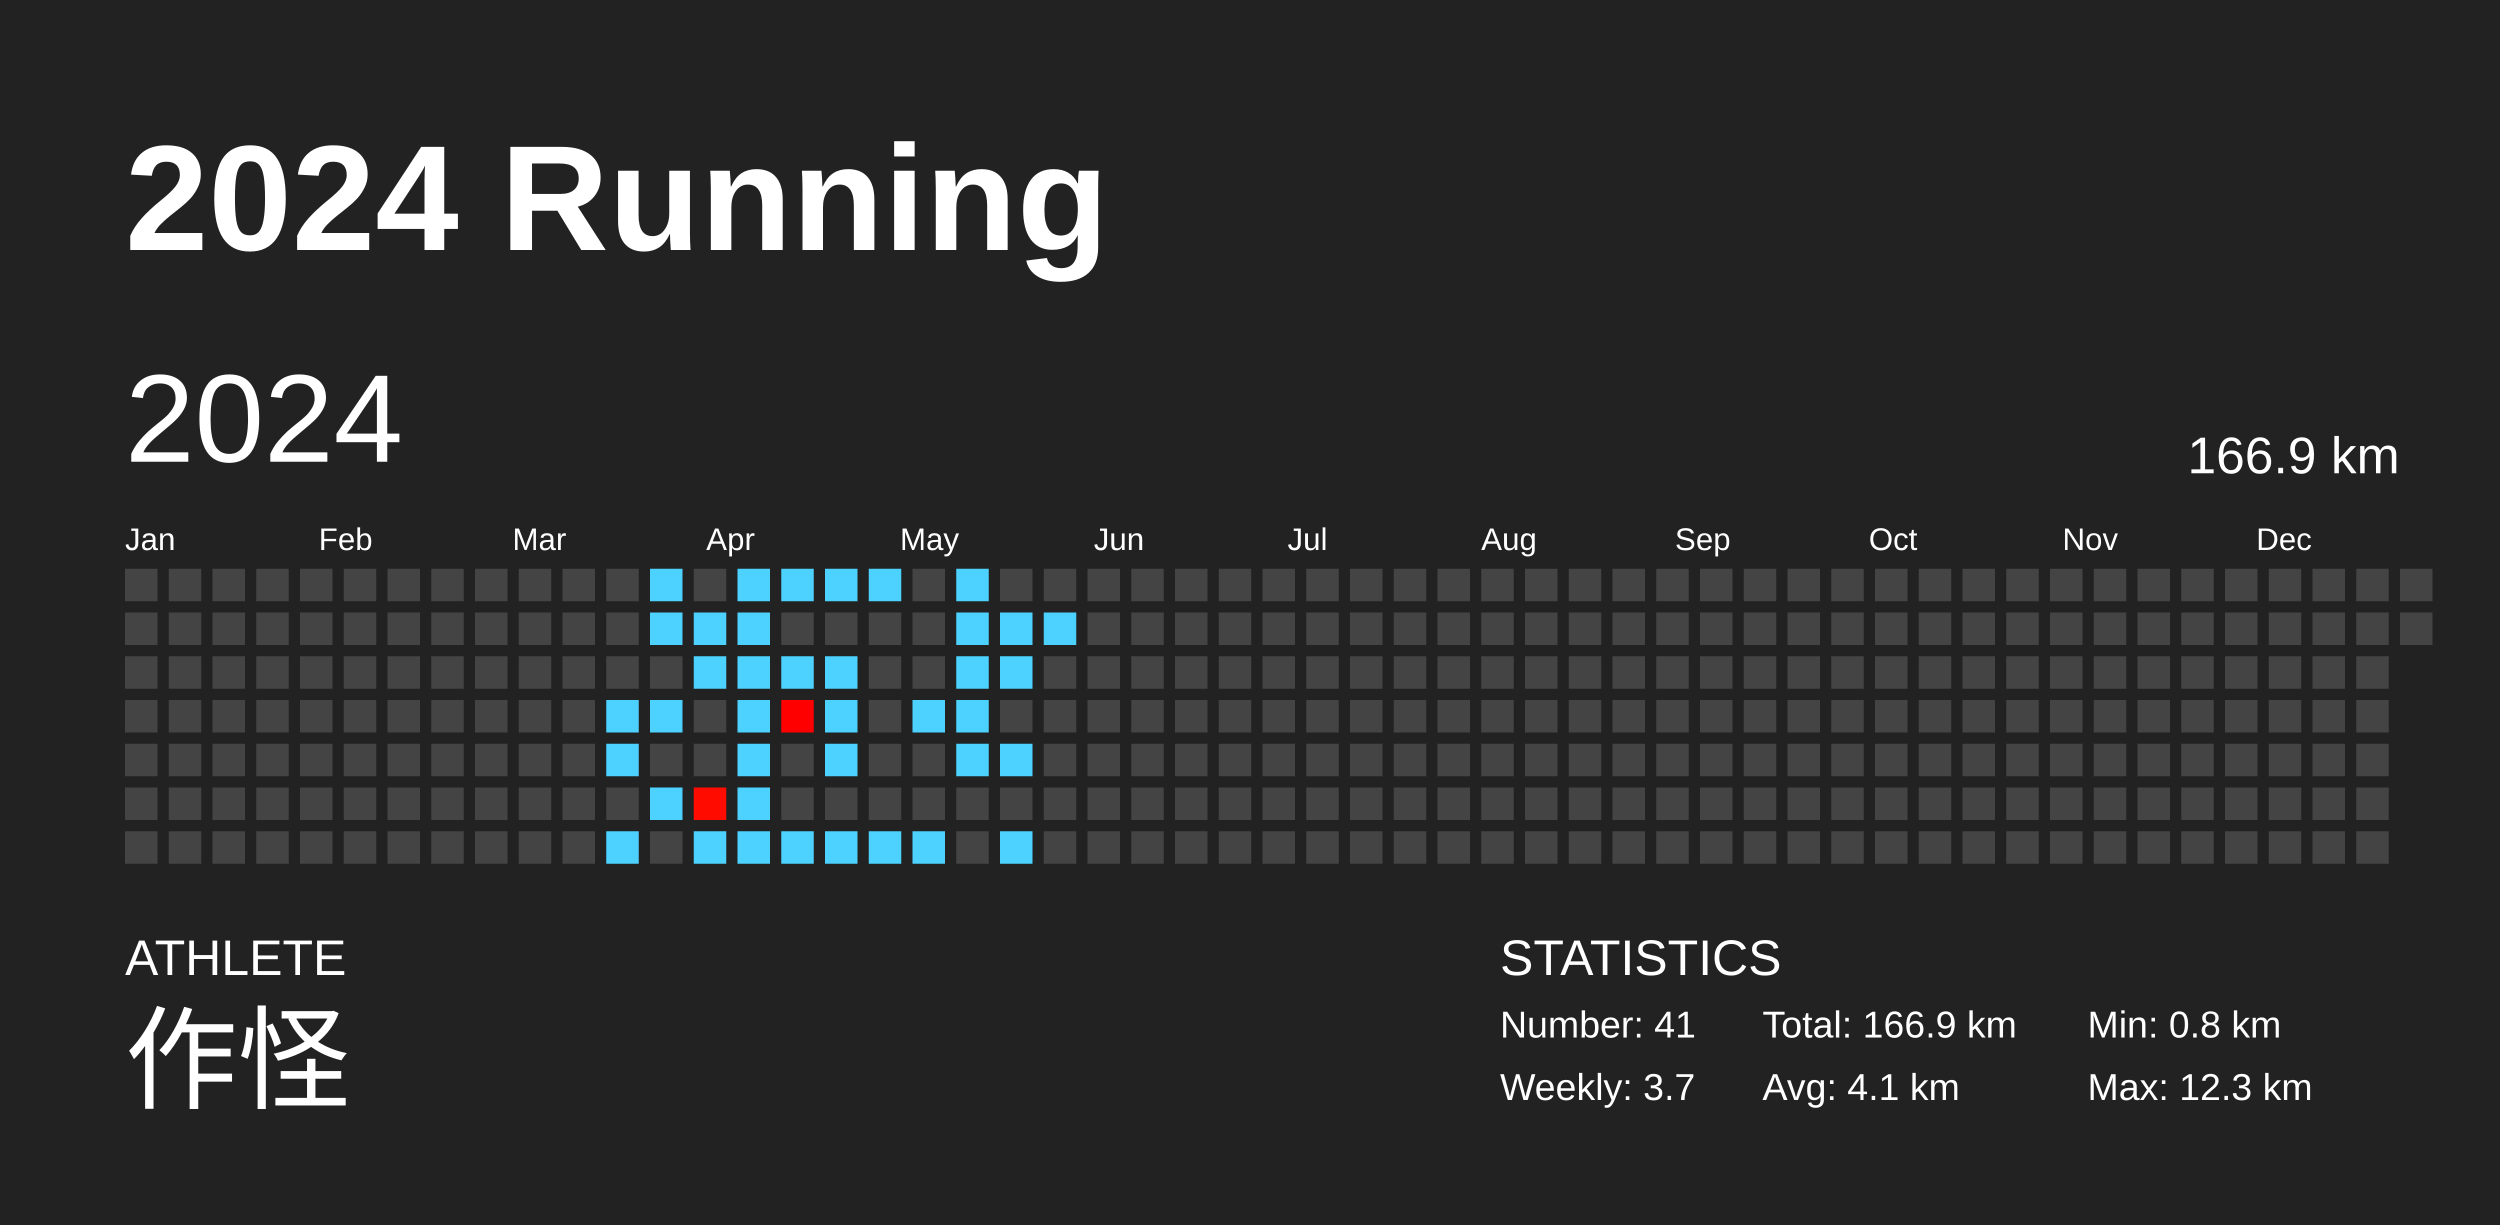
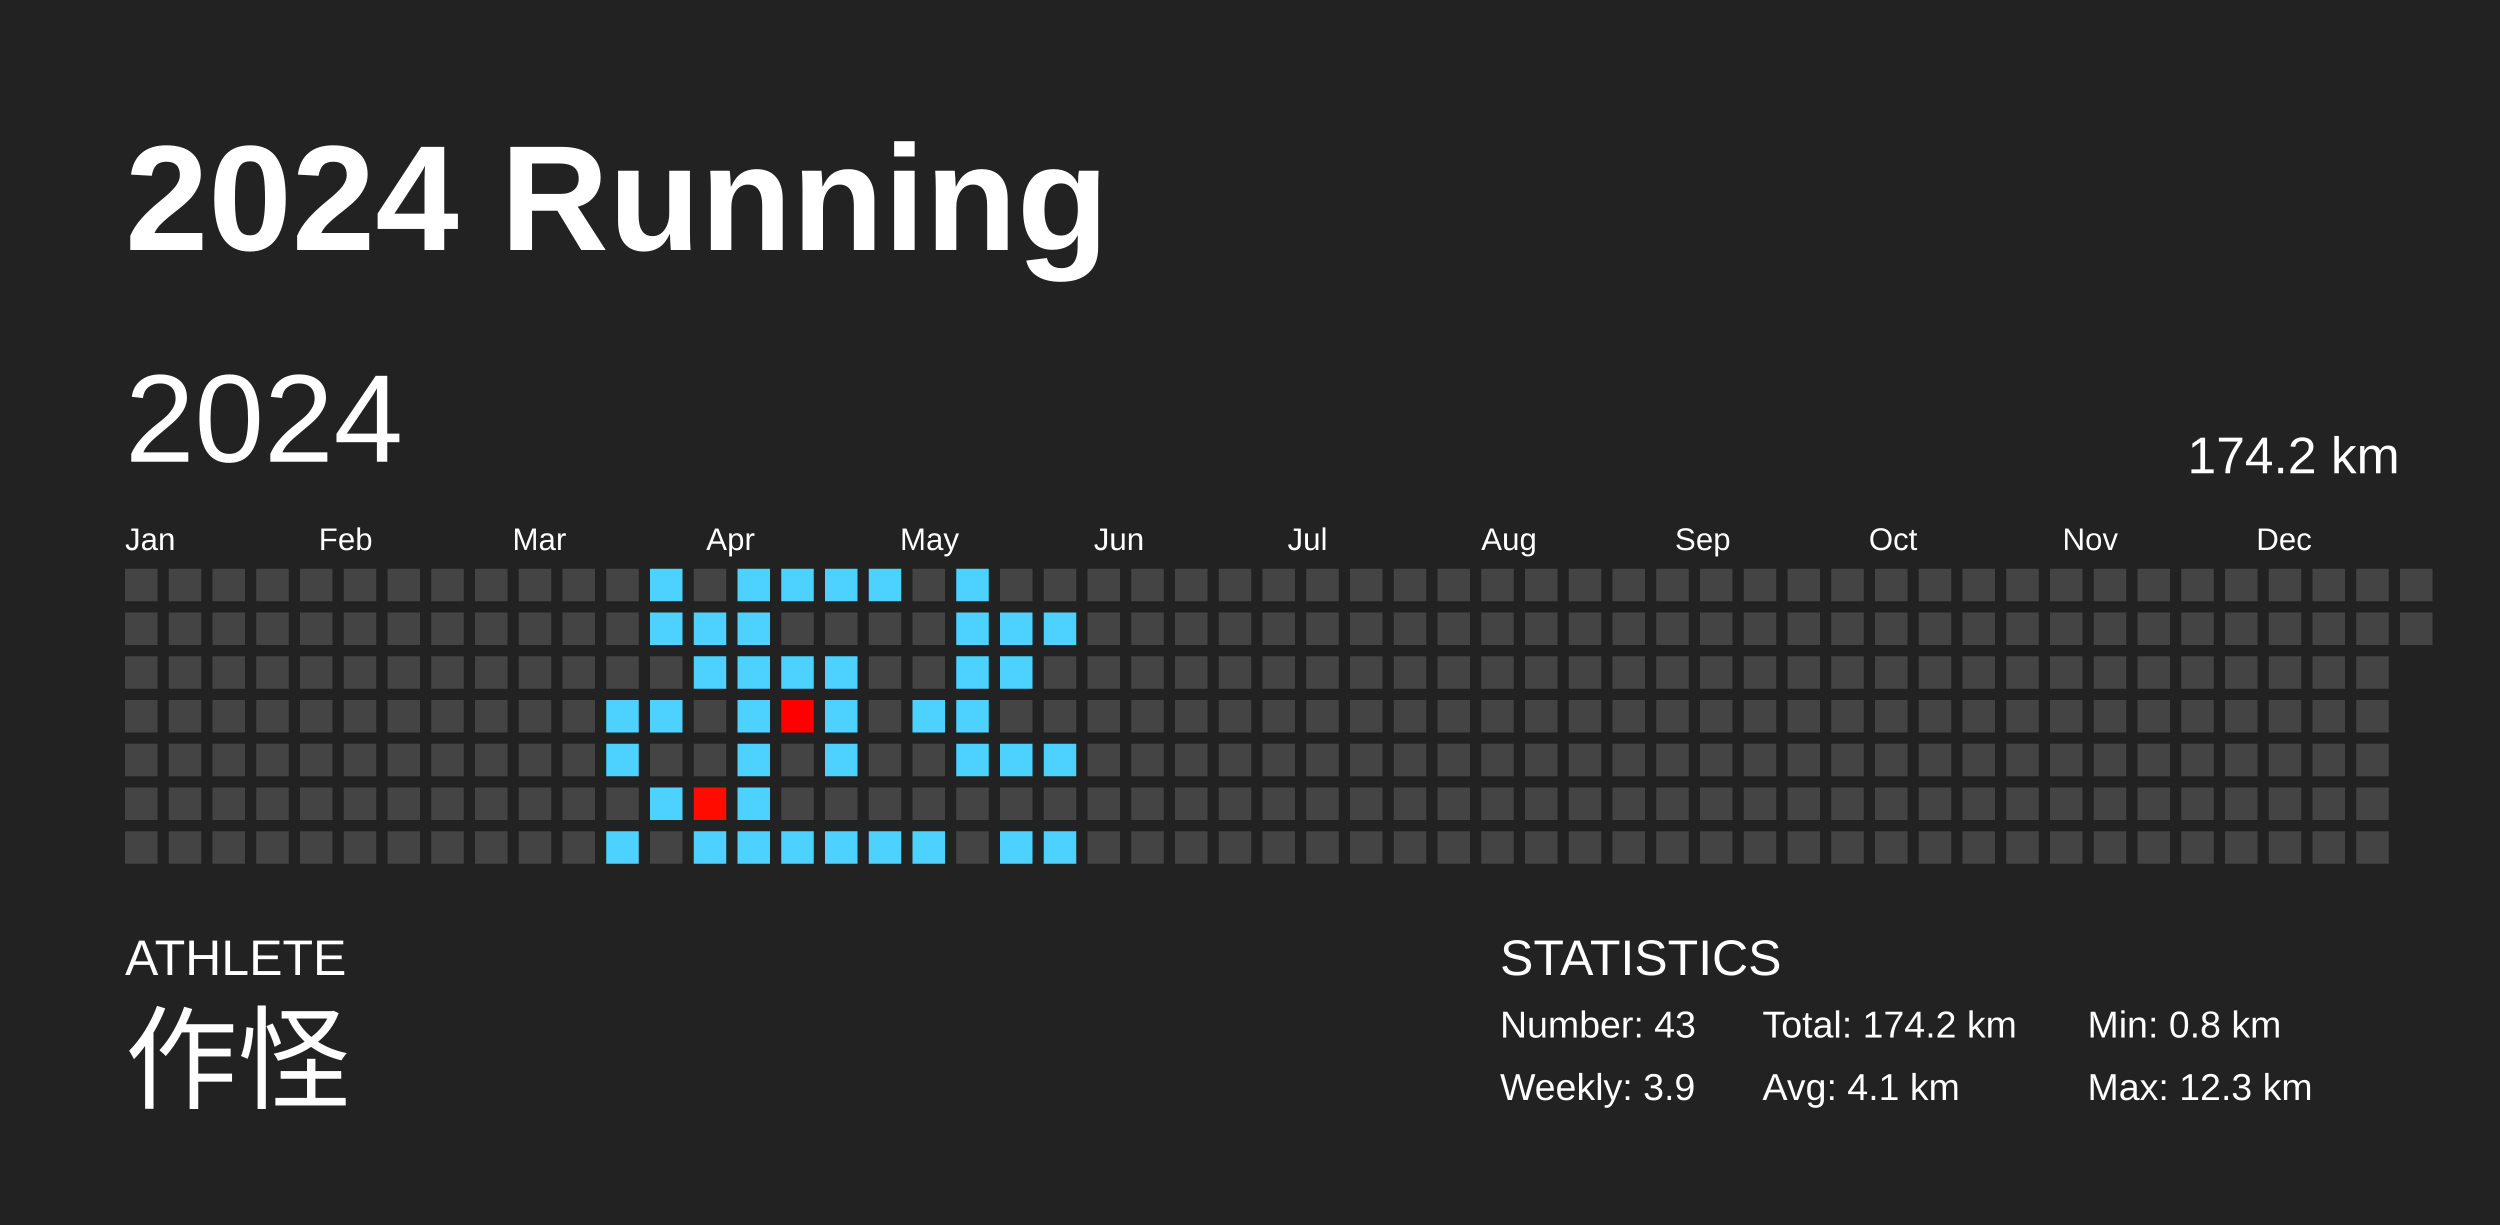
<svg xmlns="http://www.w3.org/2000/svg" baseProfile="full" height="98mm" version="1.1" viewBox="0,0,200,98" width="200mm">
  <defs />
  <rect fill="#222222" height="98" width="200" x="0" y="0" />
  <text fill="#FFFFFF" style="font-size:12px; font-family:Arial; font-weight:bold;" x="10" y="20">2024 Running</text>
  <text fill="#FFFFFF" style="font-size:4px; font-family:Arial" x="10" y="78">ATHLETE</text>
  <text fill="#FFFFFF" style="font-size:9px; font-family:Arial" x="10" y="88">作怪</text>
  <text fill="#FFFFFF" style="font-size:4px; font-family:Arial" x="120" y="78">STATISTICS</text>
-   <text fill="#FFFFFF" style="font-size:3px; font-family:Arial" x="120" y="83">Number: 41</text>
-   <text fill="#FFFFFF" style="font-size:3px; font-family:Arial" x="120" y="88">Weekly: 3.7</text>
-   <text fill="#FFFFFF" style="font-size:3px; font-family:Arial" x="141" y="83">Total: 166.9 km</text>
+   <text fill="#FFFFFF" style="font-size:3px; font-family:Arial" x="120" y="83">Number: 43</text>
+   <text fill="#FFFFFF" style="font-size:3px; font-family:Arial" x="120" y="88">Weekly: 3.9</text>
+   <text fill="#FFFFFF" style="font-size:3px; font-family:Arial" x="141" y="83">Total: 174.2 km</text>
  <text fill="#FFFFFF" style="font-size:3px; font-family:Arial" x="141" y="88">Avg: 4.1 km</text>
  <text fill="#FFFFFF" style="font-size:3px; font-family:Arial" x="167" y="83">Min: 0.8 km</text>
  <text fill="#FFFFFF" style="font-size:3px; font-family:Arial" x="167" y="88">Max: 12.3 km</text>
  <text dominant-baseline="hanging" fill="#FFFFFF" style="font-size:10.0px; font-family:Arial;" x="10" y="30">2024</text>
-   <text dominant-baseline="hanging" fill="#FFFFFF" style="font-size:4.125px; font-family:Arial;" x="175" y="35">166.9 km</text>
+   <text dominant-baseline="hanging" fill="#FFFFFF" style="font-size:4.125px; font-family:Arial;" x="175" y="35">174.2 km</text>
  <text fill="#FFFFFF" style="font-size:2.5px; font-family:Arial" x="10.0" y="44">Jan</text>
  <text fill="#FFFFFF" style="font-size:2.5px; font-family:Arial" x="25.5" y="44">Feb</text>
  <text fill="#FFFFFF" style="font-size:2.5px; font-family:Arial" x="41.0" y="44">Mar</text>
  <text fill="#FFFFFF" style="font-size:2.5px; font-family:Arial" x="56.5" y="44">Apr</text>
  <text fill="#FFFFFF" style="font-size:2.5px; font-family:Arial" x="72.0" y="44">May</text>
  <text fill="#FFFFFF" style="font-size:2.5px; font-family:Arial" x="87.5" y="44">Jun</text>
  <text fill="#FFFFFF" style="font-size:2.5px; font-family:Arial" x="103.0" y="44">Jul</text>
  <text fill="#FFFFFF" style="font-size:2.5px; font-family:Arial" x="118.5" y="44">Aug</text>
  <text fill="#FFFFFF" style="font-size:2.5px; font-family:Arial" x="134.0" y="44">Sep</text>
  <text fill="#FFFFFF" style="font-size:2.5px; font-family:Arial" x="149.5" y="44">Oct</text>
  <text fill="#FFFFFF" style="font-size:2.5px; font-family:Arial" x="165.0" y="44">Nov</text>
  <text fill="#FFFFFF" style="font-size:2.5px; font-family:Arial" x="180.5" y="44">Dec</text>
  <rect fill="#444444" height="2.6" width="2.6" x="10.0" y="45.5" />
  <rect fill="#444444" height="2.6" width="2.6" x="10.0" y="49.0" />
  <rect fill="#444444" height="2.6" width="2.6" x="10.0" y="52.5" />
  <rect fill="#444444" height="2.6" width="2.6" x="10.0" y="56.0" />
  <rect fill="#444444" height="2.6" width="2.6" x="10.0" y="59.5" />
  <rect fill="#444444" height="2.6" width="2.6" x="10.0" y="63.0" />
  <rect fill="#444444" height="2.6" width="2.6" x="10.0" y="66.5" />
  <rect fill="#444444" height="2.6" width="2.6" x="13.5" y="45.5" />
  <rect fill="#444444" height="2.6" width="2.6" x="13.5" y="49.0" />
  <rect fill="#444444" height="2.6" width="2.6" x="13.5" y="52.5" />
  <rect fill="#444444" height="2.6" width="2.6" x="13.5" y="56.0" />
  <rect fill="#444444" height="2.6" width="2.6" x="13.5" y="59.5" />
  <rect fill="#444444" height="2.6" width="2.6" x="13.5" y="63.0" />
  <rect fill="#444444" height="2.6" width="2.6" x="13.5" y="66.5" />
  <rect fill="#444444" height="2.6" width="2.6" x="17.0" y="45.5" />
  <rect fill="#444444" height="2.6" width="2.6" x="17.0" y="49.0" />
  <rect fill="#444444" height="2.6" width="2.6" x="17.0" y="52.5" />
  <rect fill="#444444" height="2.6" width="2.6" x="17.0" y="56.0" />
  <rect fill="#444444" height="2.6" width="2.6" x="17.0" y="59.5" />
  <rect fill="#444444" height="2.6" width="2.6" x="17.0" y="63.0" />
  <rect fill="#444444" height="2.6" width="2.6" x="17.0" y="66.5" />
  <rect fill="#444444" height="2.6" width="2.6" x="20.5" y="45.5" />
  <rect fill="#444444" height="2.6" width="2.6" x="20.5" y="49.0" />
  <rect fill="#444444" height="2.6" width="2.6" x="20.5" y="52.5" />
  <rect fill="#444444" height="2.6" width="2.6" x="20.5" y="56.0" />
  <rect fill="#444444" height="2.6" width="2.6" x="20.5" y="59.5" />
  <rect fill="#444444" height="2.6" width="2.6" x="20.5" y="63.0" />
  <rect fill="#444444" height="2.6" width="2.6" x="20.5" y="66.5" />
  <rect fill="#444444" height="2.6" width="2.6" x="24.0" y="45.5" />
  <rect fill="#444444" height="2.6" width="2.6" x="24.0" y="49.0" />
  <rect fill="#444444" height="2.6" width="2.6" x="24.0" y="52.5" />
  <rect fill="#444444" height="2.6" width="2.6" x="24.0" y="56.0" />
  <rect fill="#444444" height="2.6" width="2.6" x="24.0" y="59.5" />
  <rect fill="#444444" height="2.6" width="2.6" x="24.0" y="63.0" />
  <rect fill="#444444" height="2.6" width="2.6" x="24.0" y="66.5" />
  <rect fill="#444444" height="2.6" width="2.6" x="27.5" y="45.5" />
  <rect fill="#444444" height="2.6" width="2.6" x="27.5" y="49.0" />
  <rect fill="#444444" height="2.6" width="2.6" x="27.5" y="52.5" />
  <rect fill="#444444" height="2.6" width="2.6" x="27.5" y="56.0" />
  <rect fill="#444444" height="2.6" width="2.6" x="27.5" y="59.5" />
  <rect fill="#444444" height="2.6" width="2.6" x="27.5" y="63.0" />
  <rect fill="#444444" height="2.6" width="2.6" x="27.5" y="66.5" />
  <rect fill="#444444" height="2.6" width="2.6" x="31.0" y="45.5" />
  <rect fill="#444444" height="2.6" width="2.6" x="31.0" y="49.0" />
  <rect fill="#444444" height="2.6" width="2.6" x="31.0" y="52.5" />
  <rect fill="#444444" height="2.6" width="2.6" x="31.0" y="56.0" />
  <rect fill="#444444" height="2.6" width="2.6" x="31.0" y="59.5" />
  <rect fill="#444444" height="2.6" width="2.6" x="31.0" y="63.0" />
  <rect fill="#444444" height="2.6" width="2.6" x="31.0" y="66.5" />
  <rect fill="#444444" height="2.6" width="2.6" x="34.5" y="45.5" />
  <rect fill="#444444" height="2.6" width="2.6" x="34.5" y="49.0" />
  <rect fill="#444444" height="2.6" width="2.6" x="34.5" y="52.5" />
  <rect fill="#444444" height="2.6" width="2.6" x="34.5" y="56.0" />
  <rect fill="#444444" height="2.6" width="2.6" x="34.5" y="59.5" />
  <rect fill="#444444" height="2.6" width="2.6" x="34.5" y="63.0" />
  <rect fill="#444444" height="2.6" width="2.6" x="34.5" y="66.5" />
  <rect fill="#444444" height="2.6" width="2.6" x="38.0" y="45.5" />
  <rect fill="#444444" height="2.6" width="2.6" x="38.0" y="49.0" />
  <rect fill="#444444" height="2.6" width="2.6" x="38.0" y="52.5" />
  <rect fill="#444444" height="2.6" width="2.6" x="38.0" y="56.0" />
  <rect fill="#444444" height="2.6" width="2.6" x="38.0" y="59.5" />
  <rect fill="#444444" height="2.6" width="2.6" x="38.0" y="63.0" />
  <rect fill="#444444" height="2.6" width="2.6" x="38.0" y="66.5" />
  <rect fill="#444444" height="2.6" width="2.6" x="41.5" y="45.5" />
  <rect fill="#444444" height="2.6" width="2.6" x="41.5" y="49.0" />
  <rect fill="#444444" height="2.6" width="2.6" x="41.5" y="52.5" />
  <rect fill="#444444" height="2.6" width="2.6" x="41.5" y="56.0" />
  <rect fill="#444444" height="2.6" width="2.6" x="41.5" y="59.5" />
  <rect fill="#444444" height="2.6" width="2.6" x="41.5" y="63.0" />
  <rect fill="#444444" height="2.6" width="2.6" x="41.5" y="66.5" />
  <rect fill="#444444" height="2.6" width="2.6" x="45.0" y="45.5" />
  <rect fill="#444444" height="2.6" width="2.6" x="45.0" y="49.0" />
  <rect fill="#444444" height="2.6" width="2.6" x="45.0" y="52.5" />
  <rect fill="#444444" height="2.6" width="2.6" x="45.0" y="56.0" />
  <rect fill="#444444" height="2.6" width="2.6" x="45.0" y="59.5" />
  <rect fill="#444444" height="2.6" width="2.6" x="45.0" y="63.0" />
  <rect fill="#444444" height="2.6" width="2.6" x="45.0" y="66.5" />
  <rect fill="#444444" height="2.6" width="2.6" x="48.5" y="45.5" />
  <rect fill="#444444" height="2.6" width="2.6" x="48.5" y="49.0" />
  <rect fill="#444444" height="2.6" width="2.6" x="48.5" y="52.5" />
  <rect fill="#4dd2ff" height="2.6" width="2.6" x="48.5" y="56.0" />
  <rect fill="#4dd2ff" height="2.6" width="2.6" x="48.5" y="59.5" />
  <rect fill="#444444" height="2.6" width="2.6" x="48.5" y="63.0" />
  <rect fill="#4dd2ff" height="2.6" width="2.6" x="48.5" y="66.5" />
  <rect fill="#4dd2ff" height="2.6" width="2.6" x="52.0" y="45.5" />
  <rect fill="#4dd2ff" height="2.6" width="2.6" x="52.0" y="49.0" />
  <rect fill="#444444" height="2.6" width="2.6" x="52.0" y="52.5" />
  <rect fill="#4dd2ff" height="2.6" width="2.6" x="52.0" y="56.0" />
  <rect fill="#444444" height="2.6" width="2.6" x="52.0" y="59.5" />
  <rect fill="#4dd2ff" height="2.6" width="2.6" x="52.0" y="63.0" />
  <rect fill="#444444" height="2.6" width="2.6" x="52.0" y="66.5" />
  <rect fill="#444444" height="2.6" width="2.6" x="55.5" y="45.5" />
  <rect fill="#4dd2ff" height="2.6" width="2.6" x="55.5" y="49.0" />
  <rect fill="#4dd2ff" height="2.6" width="2.6" x="55.5" y="52.5" />
  <rect fill="#444444" height="2.6" width="2.6" x="55.5" y="56.0" />
  <rect fill="#444444" height="2.6" width="2.6" x="55.5" y="59.5" />
  <rect fill="#ff0b00" height="2.6" width="2.6" x="55.5" y="63.0" />
  <rect fill="#4dd2ff" height="2.6" width="2.6" x="55.5" y="66.5" />
  <rect fill="#4dd2ff" height="2.6" width="2.6" x="59.0" y="45.5" />
  <rect fill="#4dd2ff" height="2.6" width="2.6" x="59.0" y="49.0" />
  <rect fill="#4dd2ff" height="2.6" width="2.6" x="59.0" y="52.5" />
  <rect fill="#4dd2ff" height="2.6" width="2.6" x="59.0" y="56.0" />
  <rect fill="#4dd2ff" height="2.6" width="2.6" x="59.0" y="59.5" />
  <rect fill="#4dd2ff" height="2.6" width="2.6" x="59.0" y="63.0" />
  <rect fill="#4dd2ff" height="2.6" width="2.6" x="59.0" y="66.5" />
  <rect fill="#4dd2ff" height="2.6" width="2.6" x="62.5" y="45.5" />
  <rect fill="#444444" height="2.6" width="2.6" x="62.5" y="49.0" />
  <rect fill="#4dd2ff" height="2.6" width="2.6" x="62.5" y="52.5" />
  <rect fill="#ff0000" height="2.6" width="2.6" x="62.5" y="56.0" />
  <rect fill="#444444" height="2.6" width="2.6" x="62.5" y="59.5" />
  <rect fill="#444444" height="2.6" width="2.6" x="62.5" y="63.0" />
  <rect fill="#4dd2ff" height="2.6" width="2.6" x="62.5" y="66.5" />
  <rect fill="#4dd2ff" height="2.6" width="2.6" x="66.0" y="45.5" />
  <rect fill="#444444" height="2.6" width="2.6" x="66.0" y="49.0" />
  <rect fill="#4dd2ff" height="2.6" width="2.6" x="66.0" y="52.5" />
  <rect fill="#4dd2ff" height="2.6" width="2.6" x="66.0" y="56.0" />
  <rect fill="#4dd2ff" height="2.6" width="2.6" x="66.0" y="59.5" />
  <rect fill="#444444" height="2.6" width="2.6" x="66.0" y="63.0" />
  <rect fill="#4dd2ff" height="2.6" width="2.6" x="66.0" y="66.5" />
  <rect fill="#4dd2ff" height="2.6" width="2.6" x="69.5" y="45.5" />
  <rect fill="#444444" height="2.6" width="2.6" x="69.5" y="49.0" />
  <rect fill="#444444" height="2.6" width="2.6" x="69.5" y="52.5" />
  <rect fill="#444444" height="2.6" width="2.6" x="69.5" y="56.0" />
  <rect fill="#444444" height="2.6" width="2.6" x="69.5" y="59.5" />
  <rect fill="#444444" height="2.6" width="2.6" x="69.5" y="63.0" />
  <rect fill="#4dd2ff" height="2.6" width="2.6" x="69.5" y="66.5" />
  <rect fill="#444444" height="2.6" width="2.6" x="73.0" y="45.5" />
  <rect fill="#444444" height="2.6" width="2.6" x="73.0" y="49.0" />
  <rect fill="#444444" height="2.6" width="2.6" x="73.0" y="52.5" />
  <rect fill="#4dd2ff" height="2.6" width="2.6" x="73.0" y="56.0" />
  <rect fill="#444444" height="2.6" width="2.6" x="73.0" y="59.5" />
  <rect fill="#444444" height="2.6" width="2.6" x="73.0" y="63.0" />
  <rect fill="#4dd2ff" height="2.6" width="2.6" x="73.0" y="66.5" />
  <rect fill="#4dd2ff" height="2.6" width="2.6" x="76.5" y="45.5" />
  <rect fill="#4dd2ff" height="2.6" width="2.6" x="76.5" y="49.0" />
  <rect fill="#4dd2ff" height="2.6" width="2.6" x="76.5" y="52.5" />
  <rect fill="#4dd2ff" height="2.6" width="2.6" x="76.5" y="56.0" />
  <rect fill="#4dd2ff" height="2.6" width="2.6" x="76.5" y="59.5" />
  <rect fill="#444444" height="2.6" width="2.6" x="76.5" y="63.0" />
  <rect fill="#444444" height="2.6" width="2.6" x="76.5" y="66.5" />
  <rect fill="#444444" height="2.6" width="2.6" x="80.0" y="45.5" />
  <rect fill="#4dd2ff" height="2.6" width="2.6" x="80.0" y="49.0" />
  <rect fill="#4dd2ff" height="2.6" width="2.6" x="80.0" y="52.5" />
  <rect fill="#444444" height="2.6" width="2.6" x="80.0" y="56.0" />
  <rect fill="#4dd2ff" height="2.6" width="2.6" x="80.0" y="59.5" />
  <rect fill="#444444" height="2.6" width="2.6" x="80.0" y="63.0" />
  <rect fill="#4dd2ff" height="2.6" width="2.6" x="80.0" y="66.5" />
  <rect fill="#444444" height="2.6" width="2.6" x="83.5" y="45.5" />
  <rect fill="#4dd2ff" height="2.6" width="2.6" x="83.5" y="49.0" />
  <rect fill="#444444" height="2.6" width="2.6" x="83.5" y="52.5" />
  <rect fill="#444444" height="2.6" width="2.6" x="83.5" y="56.0" />
-   <rect fill="#444444" height="2.6" width="2.6" x="83.5" y="59.5" />
+   <rect fill="#4dd2ff" height="2.6" width="2.6" x="83.5" y="59.5" />
  <rect fill="#444444" height="2.6" width="2.6" x="83.5" y="63.0" />
-   <rect fill="#444444" height="2.6" width="2.6" x="83.5" y="66.5" />
+   <rect fill="#4dd2ff" height="2.6" width="2.6" x="83.5" y="66.5" />
  <rect fill="#444444" height="2.6" width="2.6" x="87.0" y="45.5" />
  <rect fill="#444444" height="2.6" width="2.6" x="87.0" y="49.0" />
  <rect fill="#444444" height="2.6" width="2.6" x="87.0" y="52.5" />
  <rect fill="#444444" height="2.6" width="2.6" x="87.0" y="56.0" />
  <rect fill="#444444" height="2.6" width="2.6" x="87.0" y="59.5" />
  <rect fill="#444444" height="2.6" width="2.6" x="87.0" y="63.0" />
  <rect fill="#444444" height="2.6" width="2.6" x="87.0" y="66.5" />
  <rect fill="#444444" height="2.6" width="2.6" x="90.5" y="45.5" />
  <rect fill="#444444" height="2.6" width="2.6" x="90.5" y="49.0" />
  <rect fill="#444444" height="2.6" width="2.6" x="90.5" y="52.5" />
  <rect fill="#444444" height="2.6" width="2.6" x="90.5" y="56.0" />
  <rect fill="#444444" height="2.6" width="2.6" x="90.5" y="59.5" />
  <rect fill="#444444" height="2.6" width="2.6" x="90.5" y="63.0" />
  <rect fill="#444444" height="2.6" width="2.6" x="90.5" y="66.5" />
  <rect fill="#444444" height="2.6" width="2.6" x="94.0" y="45.5" />
  <rect fill="#444444" height="2.6" width="2.6" x="94.0" y="49.0" />
  <rect fill="#444444" height="2.6" width="2.6" x="94.0" y="52.5" />
  <rect fill="#444444" height="2.6" width="2.6" x="94.0" y="56.0" />
  <rect fill="#444444" height="2.6" width="2.6" x="94.0" y="59.5" />
  <rect fill="#444444" height="2.6" width="2.6" x="94.0" y="63.0" />
  <rect fill="#444444" height="2.6" width="2.6" x="94.0" y="66.5" />
  <rect fill="#444444" height="2.6" width="2.6" x="97.5" y="45.5" />
  <rect fill="#444444" height="2.6" width="2.6" x="97.5" y="49.0" />
  <rect fill="#444444" height="2.6" width="2.6" x="97.5" y="52.5" />
  <rect fill="#444444" height="2.6" width="2.6" x="97.5" y="56.0" />
  <rect fill="#444444" height="2.6" width="2.6" x="97.5" y="59.5" />
  <rect fill="#444444" height="2.6" width="2.6" x="97.5" y="63.0" />
  <rect fill="#444444" height="2.6" width="2.6" x="97.5" y="66.5" />
  <rect fill="#444444" height="2.6" width="2.6" x="101.0" y="45.5" />
  <rect fill="#444444" height="2.6" width="2.6" x="101.0" y="49.0" />
  <rect fill="#444444" height="2.6" width="2.6" x="101.0" y="52.5" />
  <rect fill="#444444" height="2.6" width="2.6" x="101.0" y="56.0" />
  <rect fill="#444444" height="2.6" width="2.6" x="101.0" y="59.5" />
  <rect fill="#444444" height="2.6" width="2.6" x="101.0" y="63.0" />
  <rect fill="#444444" height="2.6" width="2.6" x="101.0" y="66.5" />
  <rect fill="#444444" height="2.6" width="2.6" x="104.5" y="45.5" />
  <rect fill="#444444" height="2.6" width="2.6" x="104.5" y="49.0" />
  <rect fill="#444444" height="2.6" width="2.6" x="104.5" y="52.5" />
  <rect fill="#444444" height="2.6" width="2.6" x="104.5" y="56.0" />
  <rect fill="#444444" height="2.6" width="2.6" x="104.5" y="59.5" />
  <rect fill="#444444" height="2.6" width="2.6" x="104.5" y="63.0" />
  <rect fill="#444444" height="2.6" width="2.6" x="104.5" y="66.5" />
  <rect fill="#444444" height="2.6" width="2.6" x="108.0" y="45.5" />
  <rect fill="#444444" height="2.6" width="2.6" x="108.0" y="49.0" />
  <rect fill="#444444" height="2.6" width="2.6" x="108.0" y="52.5" />
  <rect fill="#444444" height="2.6" width="2.6" x="108.0" y="56.0" />
  <rect fill="#444444" height="2.6" width="2.6" x="108.0" y="59.5" />
  <rect fill="#444444" height="2.6" width="2.6" x="108.0" y="63.0" />
  <rect fill="#444444" height="2.6" width="2.6" x="108.0" y="66.5" />
  <rect fill="#444444" height="2.6" width="2.6" x="111.5" y="45.5" />
  <rect fill="#444444" height="2.6" width="2.6" x="111.5" y="49.0" />
  <rect fill="#444444" height="2.6" width="2.6" x="111.5" y="52.5" />
  <rect fill="#444444" height="2.6" width="2.6" x="111.5" y="56.0" />
  <rect fill="#444444" height="2.6" width="2.6" x="111.5" y="59.5" />
  <rect fill="#444444" height="2.6" width="2.6" x="111.5" y="63.0" />
  <rect fill="#444444" height="2.6" width="2.6" x="111.5" y="66.5" />
  <rect fill="#444444" height="2.6" width="2.6" x="115.0" y="45.5" />
  <rect fill="#444444" height="2.6" width="2.6" x="115.0" y="49.0" />
  <rect fill="#444444" height="2.6" width="2.6" x="115.0" y="52.5" />
  <rect fill="#444444" height="2.6" width="2.6" x="115.0" y="56.0" />
  <rect fill="#444444" height="2.6" width="2.6" x="115.0" y="59.5" />
  <rect fill="#444444" height="2.6" width="2.6" x="115.0" y="63.0" />
  <rect fill="#444444" height="2.6" width="2.6" x="115.0" y="66.5" />
  <rect fill="#444444" height="2.6" width="2.6" x="118.5" y="45.5" />
  <rect fill="#444444" height="2.6" width="2.6" x="118.5" y="49.0" />
  <rect fill="#444444" height="2.6" width="2.6" x="118.5" y="52.5" />
  <rect fill="#444444" height="2.6" width="2.6" x="118.5" y="56.0" />
  <rect fill="#444444" height="2.6" width="2.6" x="118.5" y="59.5" />
  <rect fill="#444444" height="2.6" width="2.6" x="118.5" y="63.0" />
  <rect fill="#444444" height="2.6" width="2.6" x="118.5" y="66.5" />
  <rect fill="#444444" height="2.6" width="2.6" x="122.0" y="45.5" />
  <rect fill="#444444" height="2.6" width="2.6" x="122.0" y="49.0" />
  <rect fill="#444444" height="2.6" width="2.6" x="122.0" y="52.5" />
  <rect fill="#444444" height="2.6" width="2.6" x="122.0" y="56.0" />
  <rect fill="#444444" height="2.6" width="2.6" x="122.0" y="59.5" />
  <rect fill="#444444" height="2.6" width="2.6" x="122.0" y="63.0" />
  <rect fill="#444444" height="2.6" width="2.6" x="122.0" y="66.5" />
  <rect fill="#444444" height="2.6" width="2.6" x="125.5" y="45.5" />
  <rect fill="#444444" height="2.6" width="2.6" x="125.5" y="49.0" />
  <rect fill="#444444" height="2.6" width="2.6" x="125.5" y="52.5" />
  <rect fill="#444444" height="2.6" width="2.6" x="125.5" y="56.0" />
  <rect fill="#444444" height="2.6" width="2.6" x="125.5" y="59.5" />
  <rect fill="#444444" height="2.6" width="2.6" x="125.5" y="63.0" />
  <rect fill="#444444" height="2.6" width="2.6" x="125.5" y="66.5" />
  <rect fill="#444444" height="2.6" width="2.6" x="129.0" y="45.5" />
  <rect fill="#444444" height="2.6" width="2.6" x="129.0" y="49.0" />
  <rect fill="#444444" height="2.6" width="2.6" x="129.0" y="52.5" />
  <rect fill="#444444" height="2.6" width="2.6" x="129.0" y="56.0" />
  <rect fill="#444444" height="2.6" width="2.6" x="129.0" y="59.5" />
  <rect fill="#444444" height="2.6" width="2.6" x="129.0" y="63.0" />
  <rect fill="#444444" height="2.6" width="2.6" x="129.0" y="66.5" />
  <rect fill="#444444" height="2.6" width="2.6" x="132.5" y="45.5" />
  <rect fill="#444444" height="2.6" width="2.6" x="132.5" y="49.0" />
  <rect fill="#444444" height="2.6" width="2.6" x="132.5" y="52.5" />
  <rect fill="#444444" height="2.6" width="2.6" x="132.5" y="56.0" />
  <rect fill="#444444" height="2.6" width="2.6" x="132.5" y="59.5" />
  <rect fill="#444444" height="2.6" width="2.6" x="132.5" y="63.0" />
  <rect fill="#444444" height="2.6" width="2.6" x="132.5" y="66.5" />
  <rect fill="#444444" height="2.6" width="2.6" x="136.0" y="45.5" />
  <rect fill="#444444" height="2.6" width="2.6" x="136.0" y="49.0" />
  <rect fill="#444444" height="2.6" width="2.6" x="136.0" y="52.5" />
  <rect fill="#444444" height="2.6" width="2.6" x="136.0" y="56.0" />
  <rect fill="#444444" height="2.6" width="2.6" x="136.0" y="59.5" />
  <rect fill="#444444" height="2.6" width="2.6" x="136.0" y="63.0" />
  <rect fill="#444444" height="2.6" width="2.6" x="136.0" y="66.5" />
  <rect fill="#444444" height="2.6" width="2.6" x="139.5" y="45.5" />
  <rect fill="#444444" height="2.6" width="2.6" x="139.5" y="49.0" />
  <rect fill="#444444" height="2.6" width="2.6" x="139.5" y="52.5" />
  <rect fill="#444444" height="2.6" width="2.6" x="139.5" y="56.0" />
  <rect fill="#444444" height="2.6" width="2.6" x="139.5" y="59.5" />
  <rect fill="#444444" height="2.6" width="2.6" x="139.5" y="63.0" />
  <rect fill="#444444" height="2.6" width="2.6" x="139.5" y="66.5" />
  <rect fill="#444444" height="2.6" width="2.6" x="143.0" y="45.5" />
  <rect fill="#444444" height="2.6" width="2.6" x="143.0" y="49.0" />
  <rect fill="#444444" height="2.6" width="2.6" x="143.0" y="52.5" />
  <rect fill="#444444" height="2.6" width="2.6" x="143.0" y="56.0" />
  <rect fill="#444444" height="2.6" width="2.6" x="143.0" y="59.5" />
  <rect fill="#444444" height="2.6" width="2.6" x="143.0" y="63.0" />
  <rect fill="#444444" height="2.6" width="2.6" x="143.0" y="66.5" />
  <rect fill="#444444" height="2.6" width="2.6" x="146.5" y="45.5" />
  <rect fill="#444444" height="2.6" width="2.6" x="146.5" y="49.0" />
  <rect fill="#444444" height="2.6" width="2.6" x="146.5" y="52.5" />
  <rect fill="#444444" height="2.6" width="2.6" x="146.5" y="56.0" />
  <rect fill="#444444" height="2.6" width="2.6" x="146.5" y="59.5" />
  <rect fill="#444444" height="2.6" width="2.6" x="146.5" y="63.0" />
  <rect fill="#444444" height="2.6" width="2.6" x="146.5" y="66.5" />
  <rect fill="#444444" height="2.6" width="2.6" x="150.0" y="45.5" />
  <rect fill="#444444" height="2.6" width="2.6" x="150.0" y="49.0" />
  <rect fill="#444444" height="2.6" width="2.6" x="150.0" y="52.5" />
  <rect fill="#444444" height="2.6" width="2.6" x="150.0" y="56.0" />
  <rect fill="#444444" height="2.6" width="2.6" x="150.0" y="59.5" />
  <rect fill="#444444" height="2.6" width="2.6" x="150.0" y="63.0" />
  <rect fill="#444444" height="2.6" width="2.6" x="150.0" y="66.5" />
  <rect fill="#444444" height="2.6" width="2.6" x="153.5" y="45.5" />
  <rect fill="#444444" height="2.6" width="2.6" x="153.5" y="49.0" />
  <rect fill="#444444" height="2.6" width="2.6" x="153.5" y="52.5" />
  <rect fill="#444444" height="2.6" width="2.6" x="153.5" y="56.0" />
  <rect fill="#444444" height="2.6" width="2.6" x="153.5" y="59.5" />
  <rect fill="#444444" height="2.6" width="2.6" x="153.5" y="63.0" />
  <rect fill="#444444" height="2.6" width="2.6" x="153.5" y="66.5" />
  <rect fill="#444444" height="2.6" width="2.6" x="157.0" y="45.5" />
  <rect fill="#444444" height="2.6" width="2.6" x="157.0" y="49.0" />
  <rect fill="#444444" height="2.6" width="2.6" x="157.0" y="52.5" />
  <rect fill="#444444" height="2.6" width="2.6" x="157.0" y="56.0" />
  <rect fill="#444444" height="2.6" width="2.6" x="157.0" y="59.5" />
  <rect fill="#444444" height="2.6" width="2.6" x="157.0" y="63.0" />
  <rect fill="#444444" height="2.6" width="2.6" x="157.0" y="66.5" />
  <rect fill="#444444" height="2.6" width="2.6" x="160.5" y="45.5" />
  <rect fill="#444444" height="2.6" width="2.6" x="160.5" y="49.0" />
  <rect fill="#444444" height="2.6" width="2.6" x="160.5" y="52.5" />
  <rect fill="#444444" height="2.6" width="2.6" x="160.5" y="56.0" />
  <rect fill="#444444" height="2.6" width="2.6" x="160.5" y="59.5" />
  <rect fill="#444444" height="2.6" width="2.6" x="160.5" y="63.0" />
  <rect fill="#444444" height="2.6" width="2.6" x="160.5" y="66.5" />
  <rect fill="#444444" height="2.6" width="2.6" x="164.0" y="45.5" />
  <rect fill="#444444" height="2.6" width="2.6" x="164.0" y="49.0" />
  <rect fill="#444444" height="2.6" width="2.6" x="164.0" y="52.5" />
  <rect fill="#444444" height="2.6" width="2.6" x="164.0" y="56.0" />
  <rect fill="#444444" height="2.6" width="2.6" x="164.0" y="59.5" />
  <rect fill="#444444" height="2.6" width="2.6" x="164.0" y="63.0" />
  <rect fill="#444444" height="2.6" width="2.6" x="164.0" y="66.5" />
  <rect fill="#444444" height="2.6" width="2.6" x="167.5" y="45.5" />
  <rect fill="#444444" height="2.6" width="2.6" x="167.5" y="49.0" />
  <rect fill="#444444" height="2.6" width="2.6" x="167.5" y="52.5" />
  <rect fill="#444444" height="2.6" width="2.6" x="167.5" y="56.0" />
  <rect fill="#444444" height="2.6" width="2.6" x="167.5" y="59.5" />
  <rect fill="#444444" height="2.6" width="2.6" x="167.5" y="63.0" />
  <rect fill="#444444" height="2.6" width="2.6" x="167.5" y="66.5" />
  <rect fill="#444444" height="2.6" width="2.6" x="171.0" y="45.5" />
  <rect fill="#444444" height="2.6" width="2.6" x="171.0" y="49.0" />
  <rect fill="#444444" height="2.6" width="2.6" x="171.0" y="52.5" />
  <rect fill="#444444" height="2.6" width="2.6" x="171.0" y="56.0" />
  <rect fill="#444444" height="2.6" width="2.6" x="171.0" y="59.5" />
  <rect fill="#444444" height="2.6" width="2.6" x="171.0" y="63.0" />
  <rect fill="#444444" height="2.6" width="2.6" x="171.0" y="66.5" />
  <rect fill="#444444" height="2.6" width="2.6" x="174.5" y="45.5" />
  <rect fill="#444444" height="2.6" width="2.6" x="174.5" y="49.0" />
  <rect fill="#444444" height="2.6" width="2.6" x="174.5" y="52.5" />
  <rect fill="#444444" height="2.6" width="2.6" x="174.5" y="56.0" />
  <rect fill="#444444" height="2.6" width="2.6" x="174.5" y="59.5" />
  <rect fill="#444444" height="2.6" width="2.6" x="174.5" y="63.0" />
  <rect fill="#444444" height="2.6" width="2.6" x="174.5" y="66.5" />
  <rect fill="#444444" height="2.6" width="2.6" x="178.0" y="45.5" />
  <rect fill="#444444" height="2.6" width="2.6" x="178.0" y="49.0" />
  <rect fill="#444444" height="2.6" width="2.6" x="178.0" y="52.5" />
  <rect fill="#444444" height="2.6" width="2.6" x="178.0" y="56.0" />
  <rect fill="#444444" height="2.6" width="2.6" x="178.0" y="59.5" />
  <rect fill="#444444" height="2.6" width="2.6" x="178.0" y="63.0" />
  <rect fill="#444444" height="2.6" width="2.6" x="178.0" y="66.5" />
  <rect fill="#444444" height="2.6" width="2.6" x="181.5" y="45.5" />
  <rect fill="#444444" height="2.6" width="2.6" x="181.5" y="49.0" />
  <rect fill="#444444" height="2.6" width="2.6" x="181.5" y="52.5" />
  <rect fill="#444444" height="2.6" width="2.6" x="181.5" y="56.0" />
  <rect fill="#444444" height="2.6" width="2.6" x="181.5" y="59.5" />
  <rect fill="#444444" height="2.6" width="2.6" x="181.5" y="63.0" />
  <rect fill="#444444" height="2.6" width="2.6" x="181.5" y="66.5" />
  <rect fill="#444444" height="2.6" width="2.6" x="185.0" y="45.5" />
  <rect fill="#444444" height="2.6" width="2.6" x="185.0" y="49.0" />
  <rect fill="#444444" height="2.6" width="2.6" x="185.0" y="52.5" />
  <rect fill="#444444" height="2.6" width="2.6" x="185.0" y="56.0" />
  <rect fill="#444444" height="2.6" width="2.6" x="185.0" y="59.5" />
  <rect fill="#444444" height="2.6" width="2.6" x="185.0" y="63.0" />
  <rect fill="#444444" height="2.6" width="2.6" x="185.0" y="66.5" />
  <rect fill="#444444" height="2.6" width="2.6" x="188.5" y="45.5" />
  <rect fill="#444444" height="2.6" width="2.6" x="188.5" y="49.0" />
  <rect fill="#444444" height="2.6" width="2.6" x="188.5" y="52.5" />
  <rect fill="#444444" height="2.6" width="2.6" x="188.5" y="56.0" />
  <rect fill="#444444" height="2.6" width="2.6" x="188.5" y="59.5" />
  <rect fill="#444444" height="2.6" width="2.6" x="188.5" y="63.0" />
  <rect fill="#444444" height="2.6" width="2.6" x="188.5" y="66.5" />
  <rect fill="#444444" height="2.6" width="2.6" x="192.0" y="45.5" />
  <rect fill="#444444" height="2.6" width="2.6" x="192.0" y="49.0" />
</svg>
